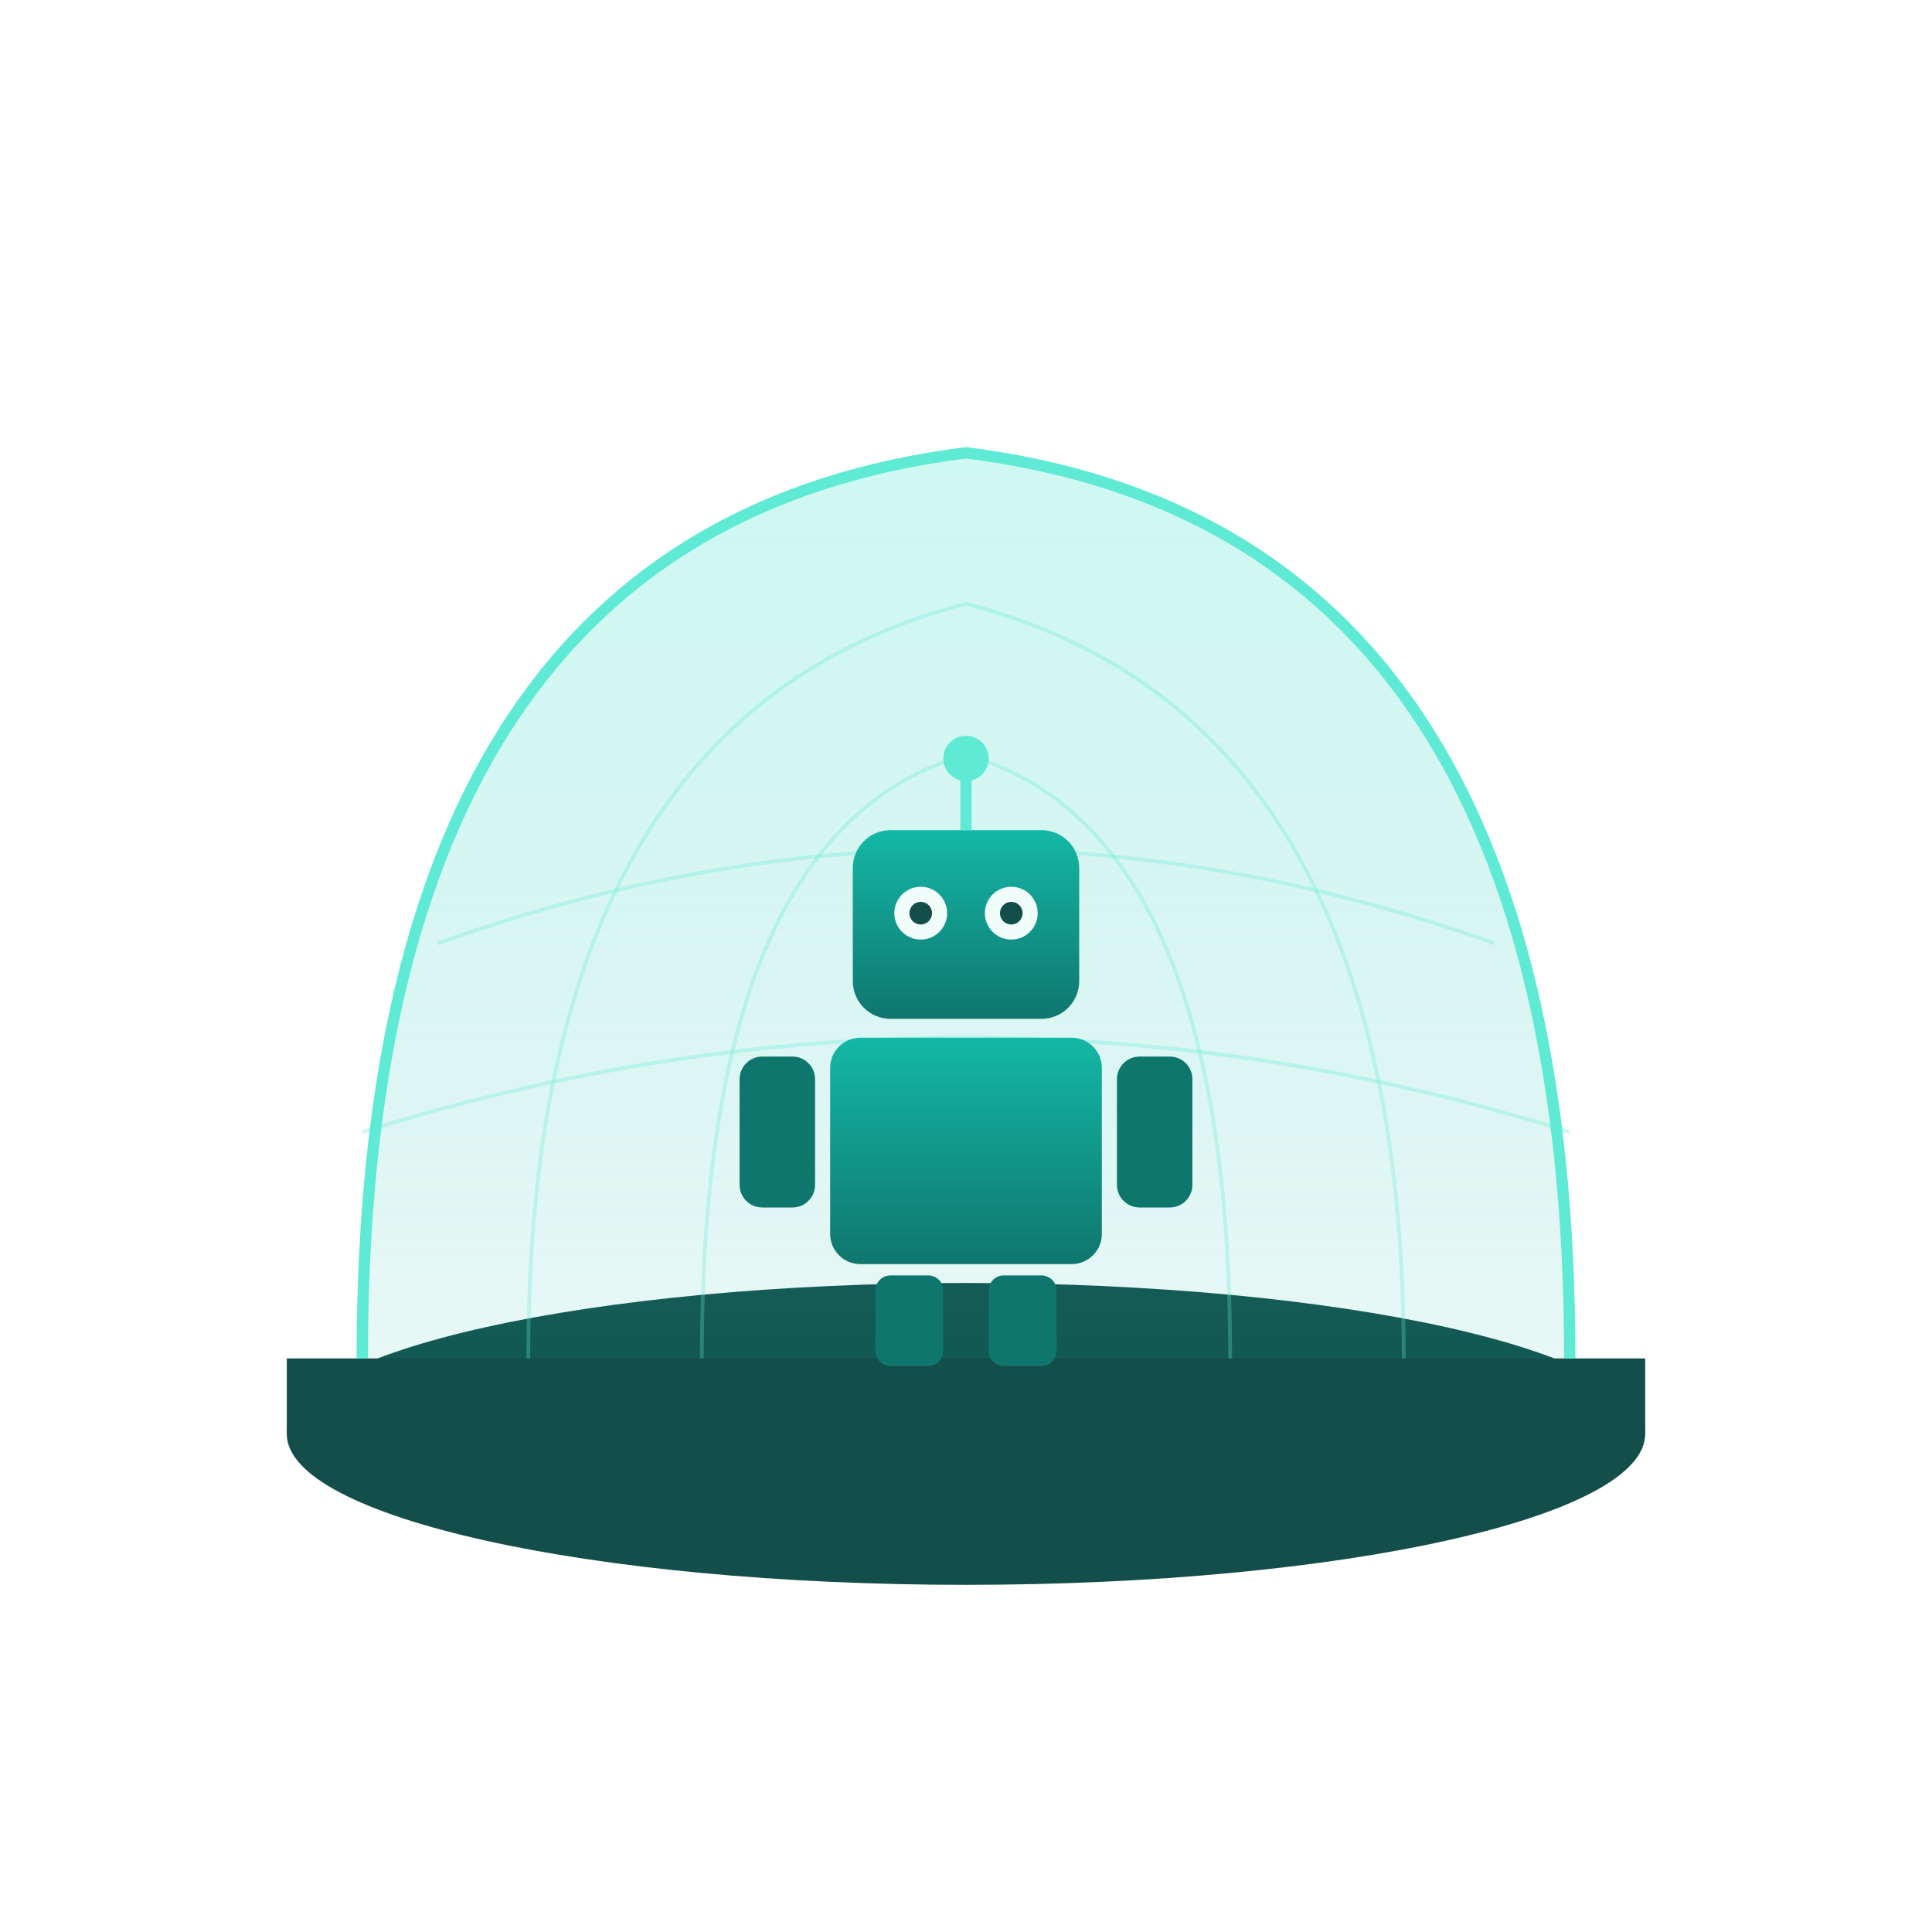
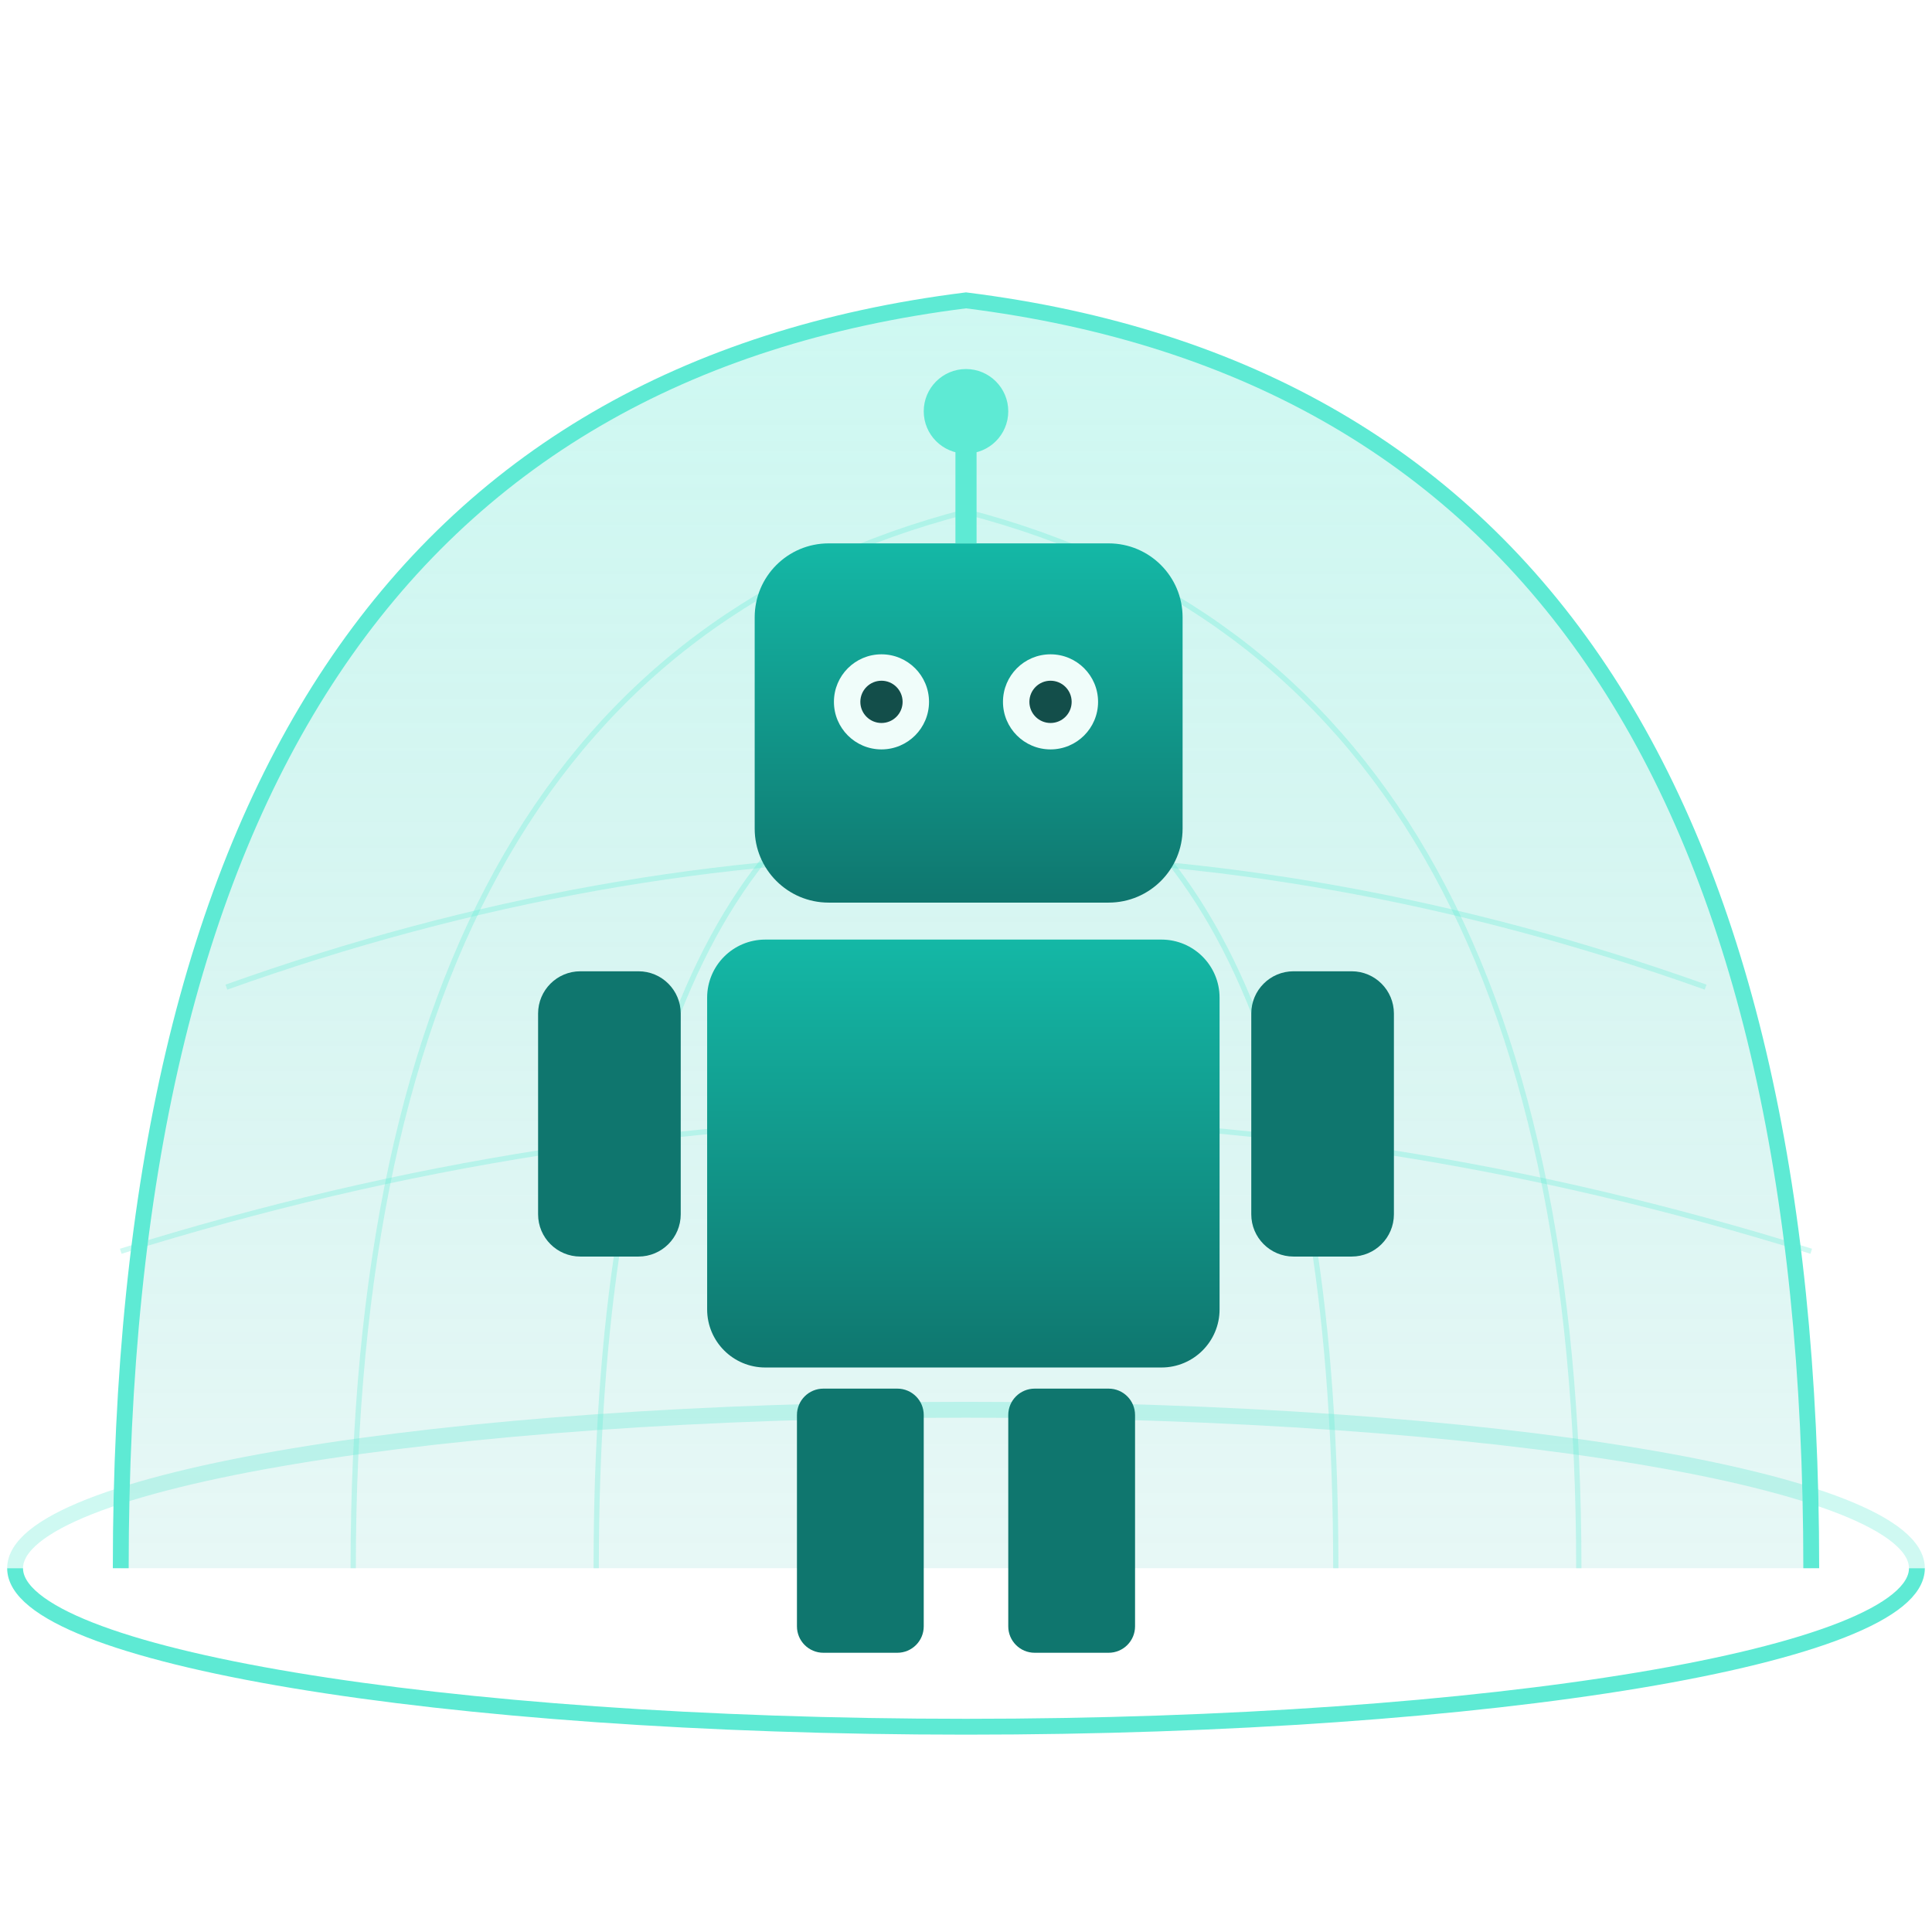
<svg xmlns="http://www.w3.org/2000/svg" viewBox="0 0 512 512" width="512" height="512">
  <defs>
    <linearGradient id="g4" x1="0" y1="0" x2="0" y2="1">
      <stop offset="0%" stop-color="#14B8A6" />
      <stop offset="100%" stop-color="#0F766E" />
    </linearGradient>
    <linearGradient id="g4b" x1="0" y1="0" x2="0" y2="1">
      <stop offset="0%" stop-color="#5EEAD4" stop-opacity="0.3" />
      <stop offset="100%" stop-color="#14B8A6" stop-opacity="0.1" />
    </linearGradient>
  </defs>
-   <ellipse cx="256" cy="380" rx="180" ry="40" fill="#134E4A" />
-   <rect x="76" y="360" width="360" height="20" rx="0" fill="#134E4A" />
-   <path d="M96,360 Q96,140 256,120 Q416,140 416,360" fill="url(#g4b)" stroke="#5EEAD4" stroke-width="3" />
-   <path d="M140,360 Q140,190 256,160 Q372,190 372,360" fill="none" stroke="#5EEAD4" stroke-width="1" opacity="0.3" />
-   <path d="M186,360 Q186,220 256,200 Q326,220 326,360" fill="none" stroke="#5EEAD4" stroke-width="1" opacity="0.3" />
-   <path d="M96,300 Q256,250 416,300" fill="none" stroke="#5EEAD4" stroke-width="1" opacity="0.3" />
-   <path d="M116,250 Q256,200 396,250" fill="none" stroke="#5EEAD4" stroke-width="1" opacity="0.3" />
-   <rect x="226" y="220" width="60" height="50" rx="10" fill="url(#g4)" />
-   <circle cx="244" cy="242" r="7" fill="#F0FDFA" />
-   <circle cx="268" cy="242" r="7" fill="#F0FDFA" />
-   <circle cx="244" cy="242" r="3" fill="#134E4A" />
-   <circle cx="268" cy="242" r="3" fill="#134E4A" />
-   <line x1="256" y1="220" x2="256" y2="205" stroke="#5EEAD4" stroke-width="3" />
-   <circle cx="256" cy="201" r="6" fill="#5EEAD4" />
-   <rect x="220" y="275" width="72" height="60" rx="8" fill="url(#g4)" />
-   <rect x="196" y="280" width="20" height="40" rx="6" fill="#0F766E" />
-   <rect x="296" y="280" width="20" height="40" rx="6" fill="#0F766E" />
-   <rect x="232" y="338" width="18" height="24" rx="4" fill="#0F766E" />
-   <rect x="262" y="338" width="18" height="24" rx="4" fill="#0F766E" />
+   <g transform="translate(256,256) scale(1.4) translate(-256,-246)">
+     <path d="M76,360 A180,30 0 0,1 436,360" fill="none" stroke="#5EEAD4" stroke-width="3" opacity="0.3" />
+     <path d="M76,360 A180,30 0 0,0 436,360" fill="none" stroke="#5EEAD4" stroke-width="3" />
+     <path d="M96,360 Q96,140 256,120 Q416,140 416,360" fill="url(#g4b)" stroke="#5EEAD4" stroke-width="3" />
+     <path d="M140,360 Q140,190 256,160 Q372,190 372,360" fill="none" stroke="#5EEAD4" stroke-width="1" opacity="0.3" />
+     <path d="M186,360 Q186,220 256,200 Q326,220 326,360" fill="none" stroke="#5EEAD4" stroke-width="1" opacity="0.3" />
+     <path d="M96,300 Q256,250 416,300" fill="none" stroke="#5EEAD4" stroke-width="1" opacity="0.3" />
+     <path d="M116,250 Q256,200 396,250" fill="none" stroke="#5EEAD4" stroke-width="1" opacity="0.3" />
+     <rect x="216" y="166" width="81" height="68" rx="14" fill="url(#g4)" />
+     <circle cx="240" cy="196" r="9" fill="#F0FDFA" />
+     <circle cx="272" cy="196" r="9" fill="#F0FDFA" />
+     <circle cx="240" cy="196" r="4" fill="#134E4A" />
+     <circle cx="272" cy="196" r="4" fill="#134E4A" />
+     <line x1="256" y1="166" x2="256" y2="146" stroke="#5EEAD4" stroke-width="4" />
+     <circle cx="256" cy="141" r="8" fill="#5EEAD4" />
+     <rect x="207" y="241" width="97" height="81" rx="11" fill="url(#g4)" />
+     <rect x="175" y="247" width="27" height="54" rx="8" fill="#0F766E" />
+     <rect x="310" y="247" width="27" height="54" rx="8" fill="#0F766E" />
+     <rect x="224" y="326" width="24" height="50" rx="5" fill="#0F766E" />
+     <rect x="264" y="326" width="24" height="50" rx="5" fill="#0F766E" />
+   </g>
</svg>
